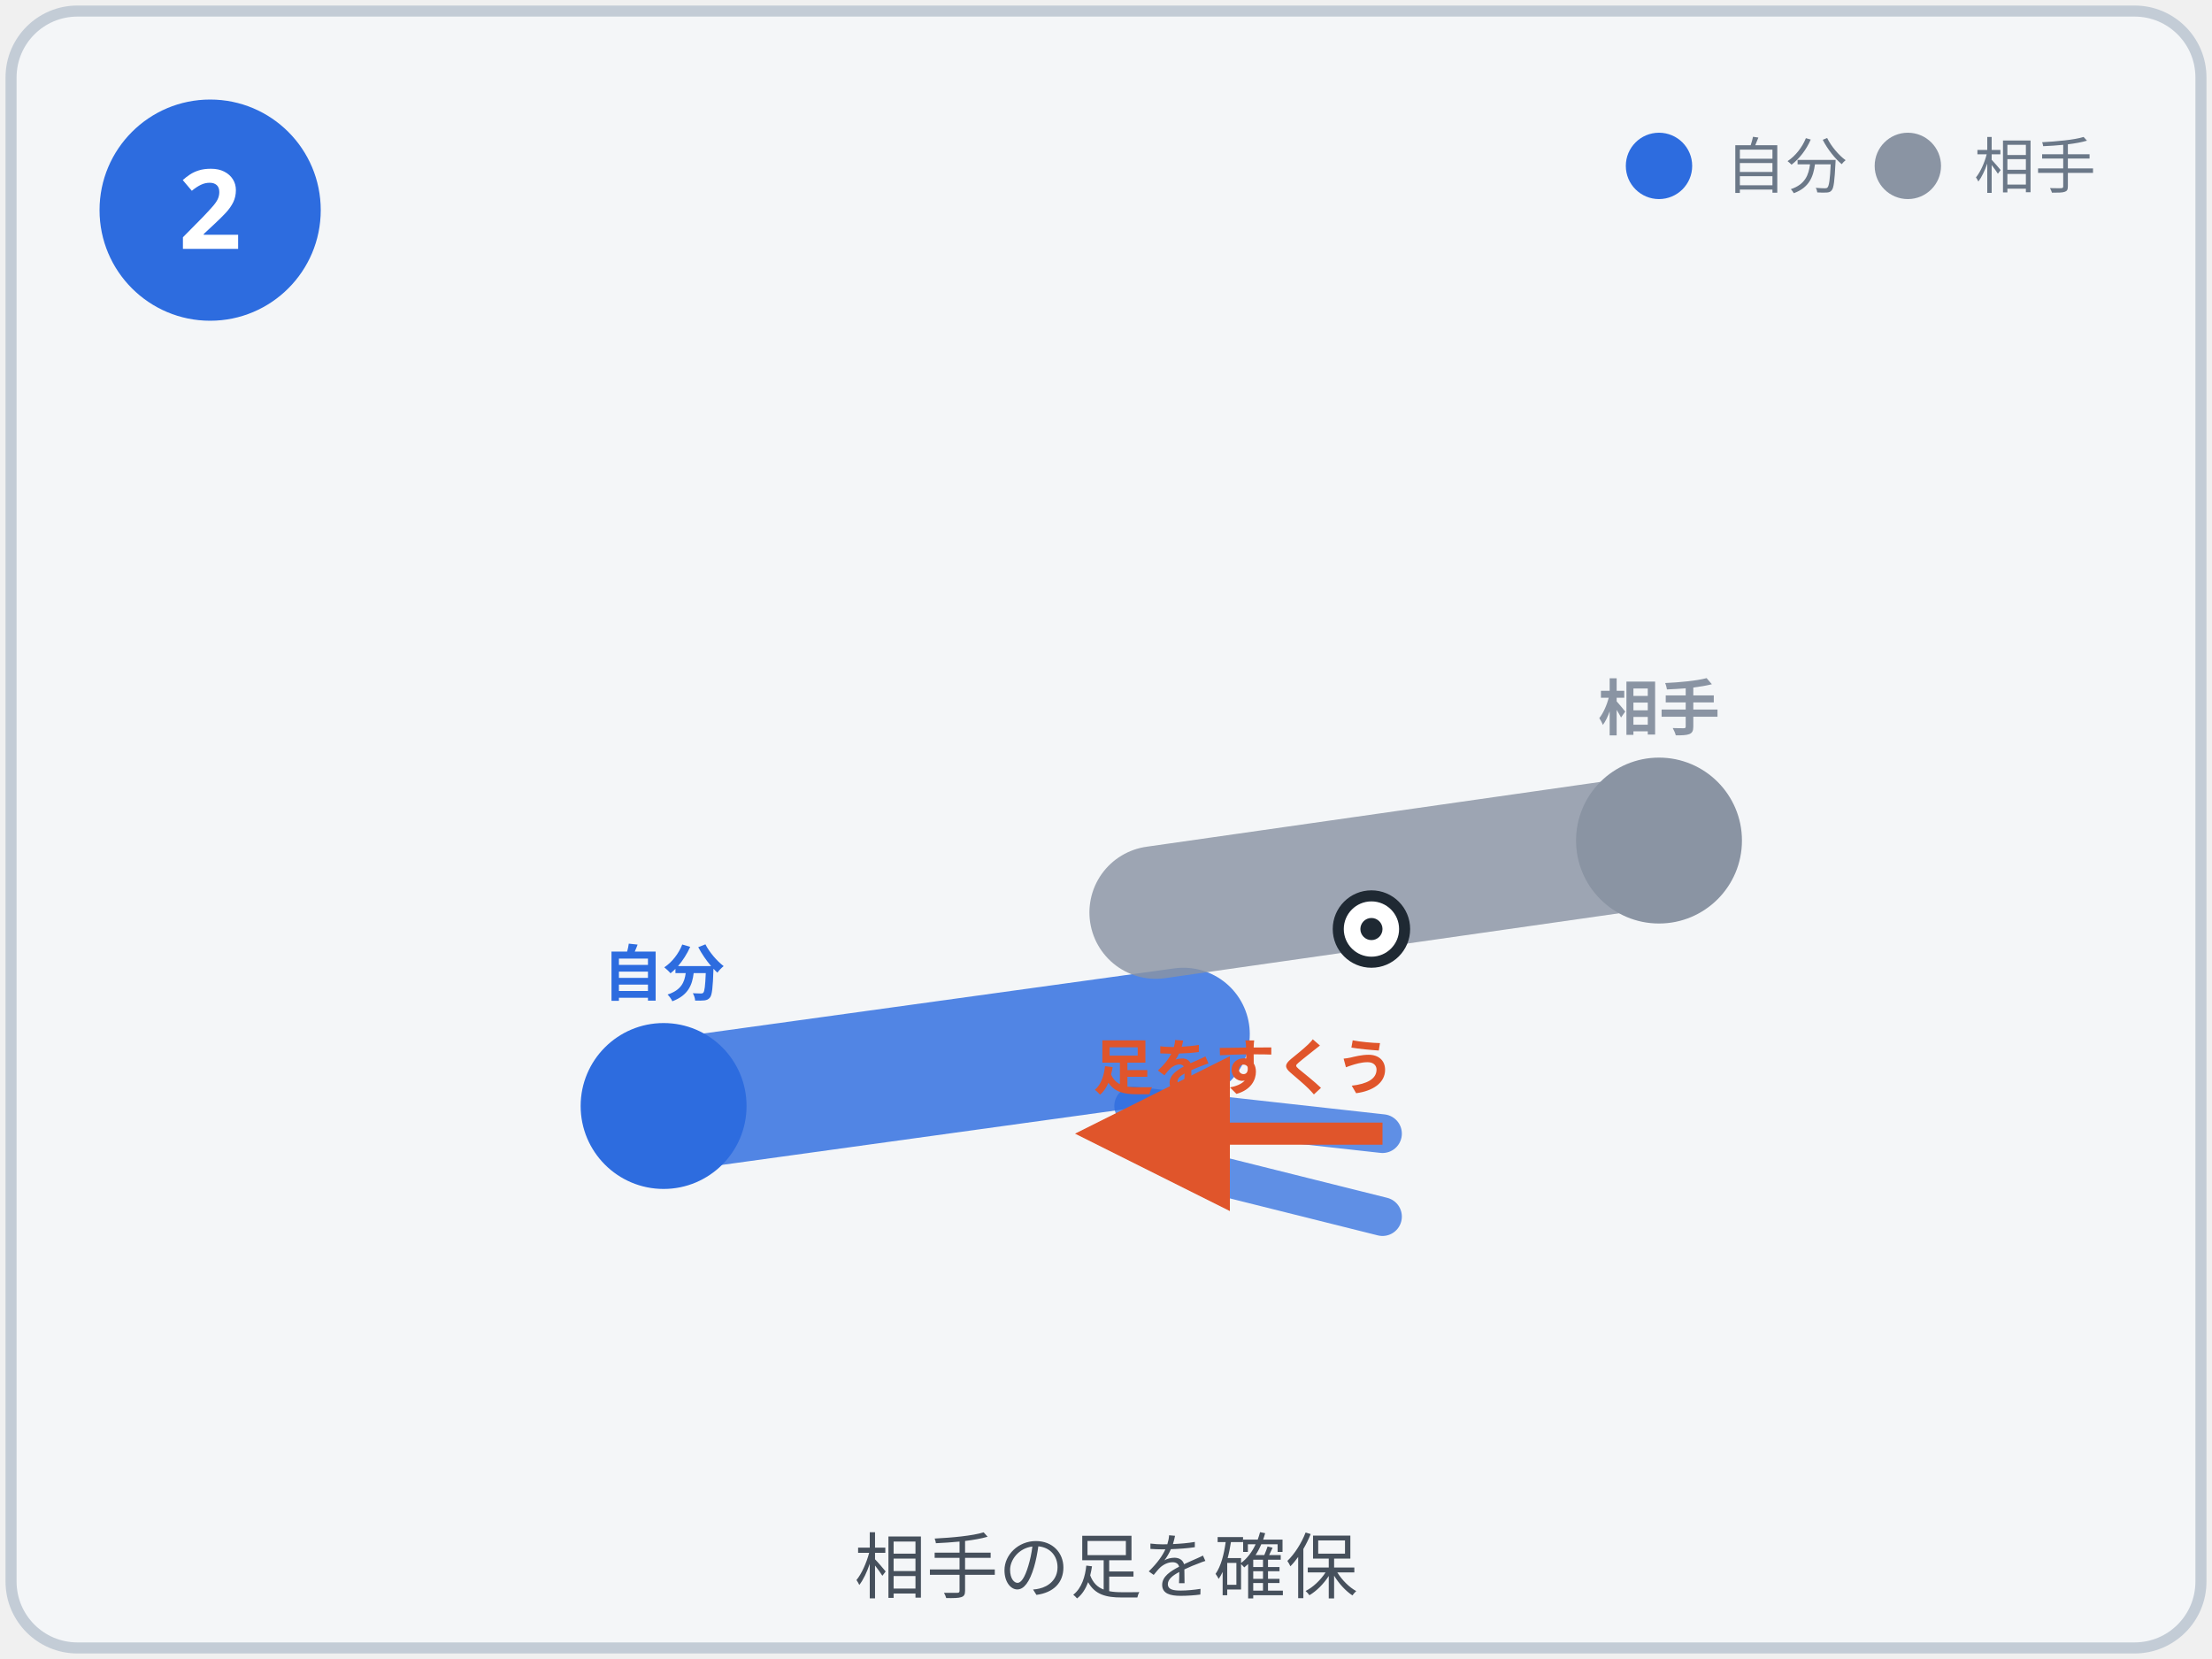
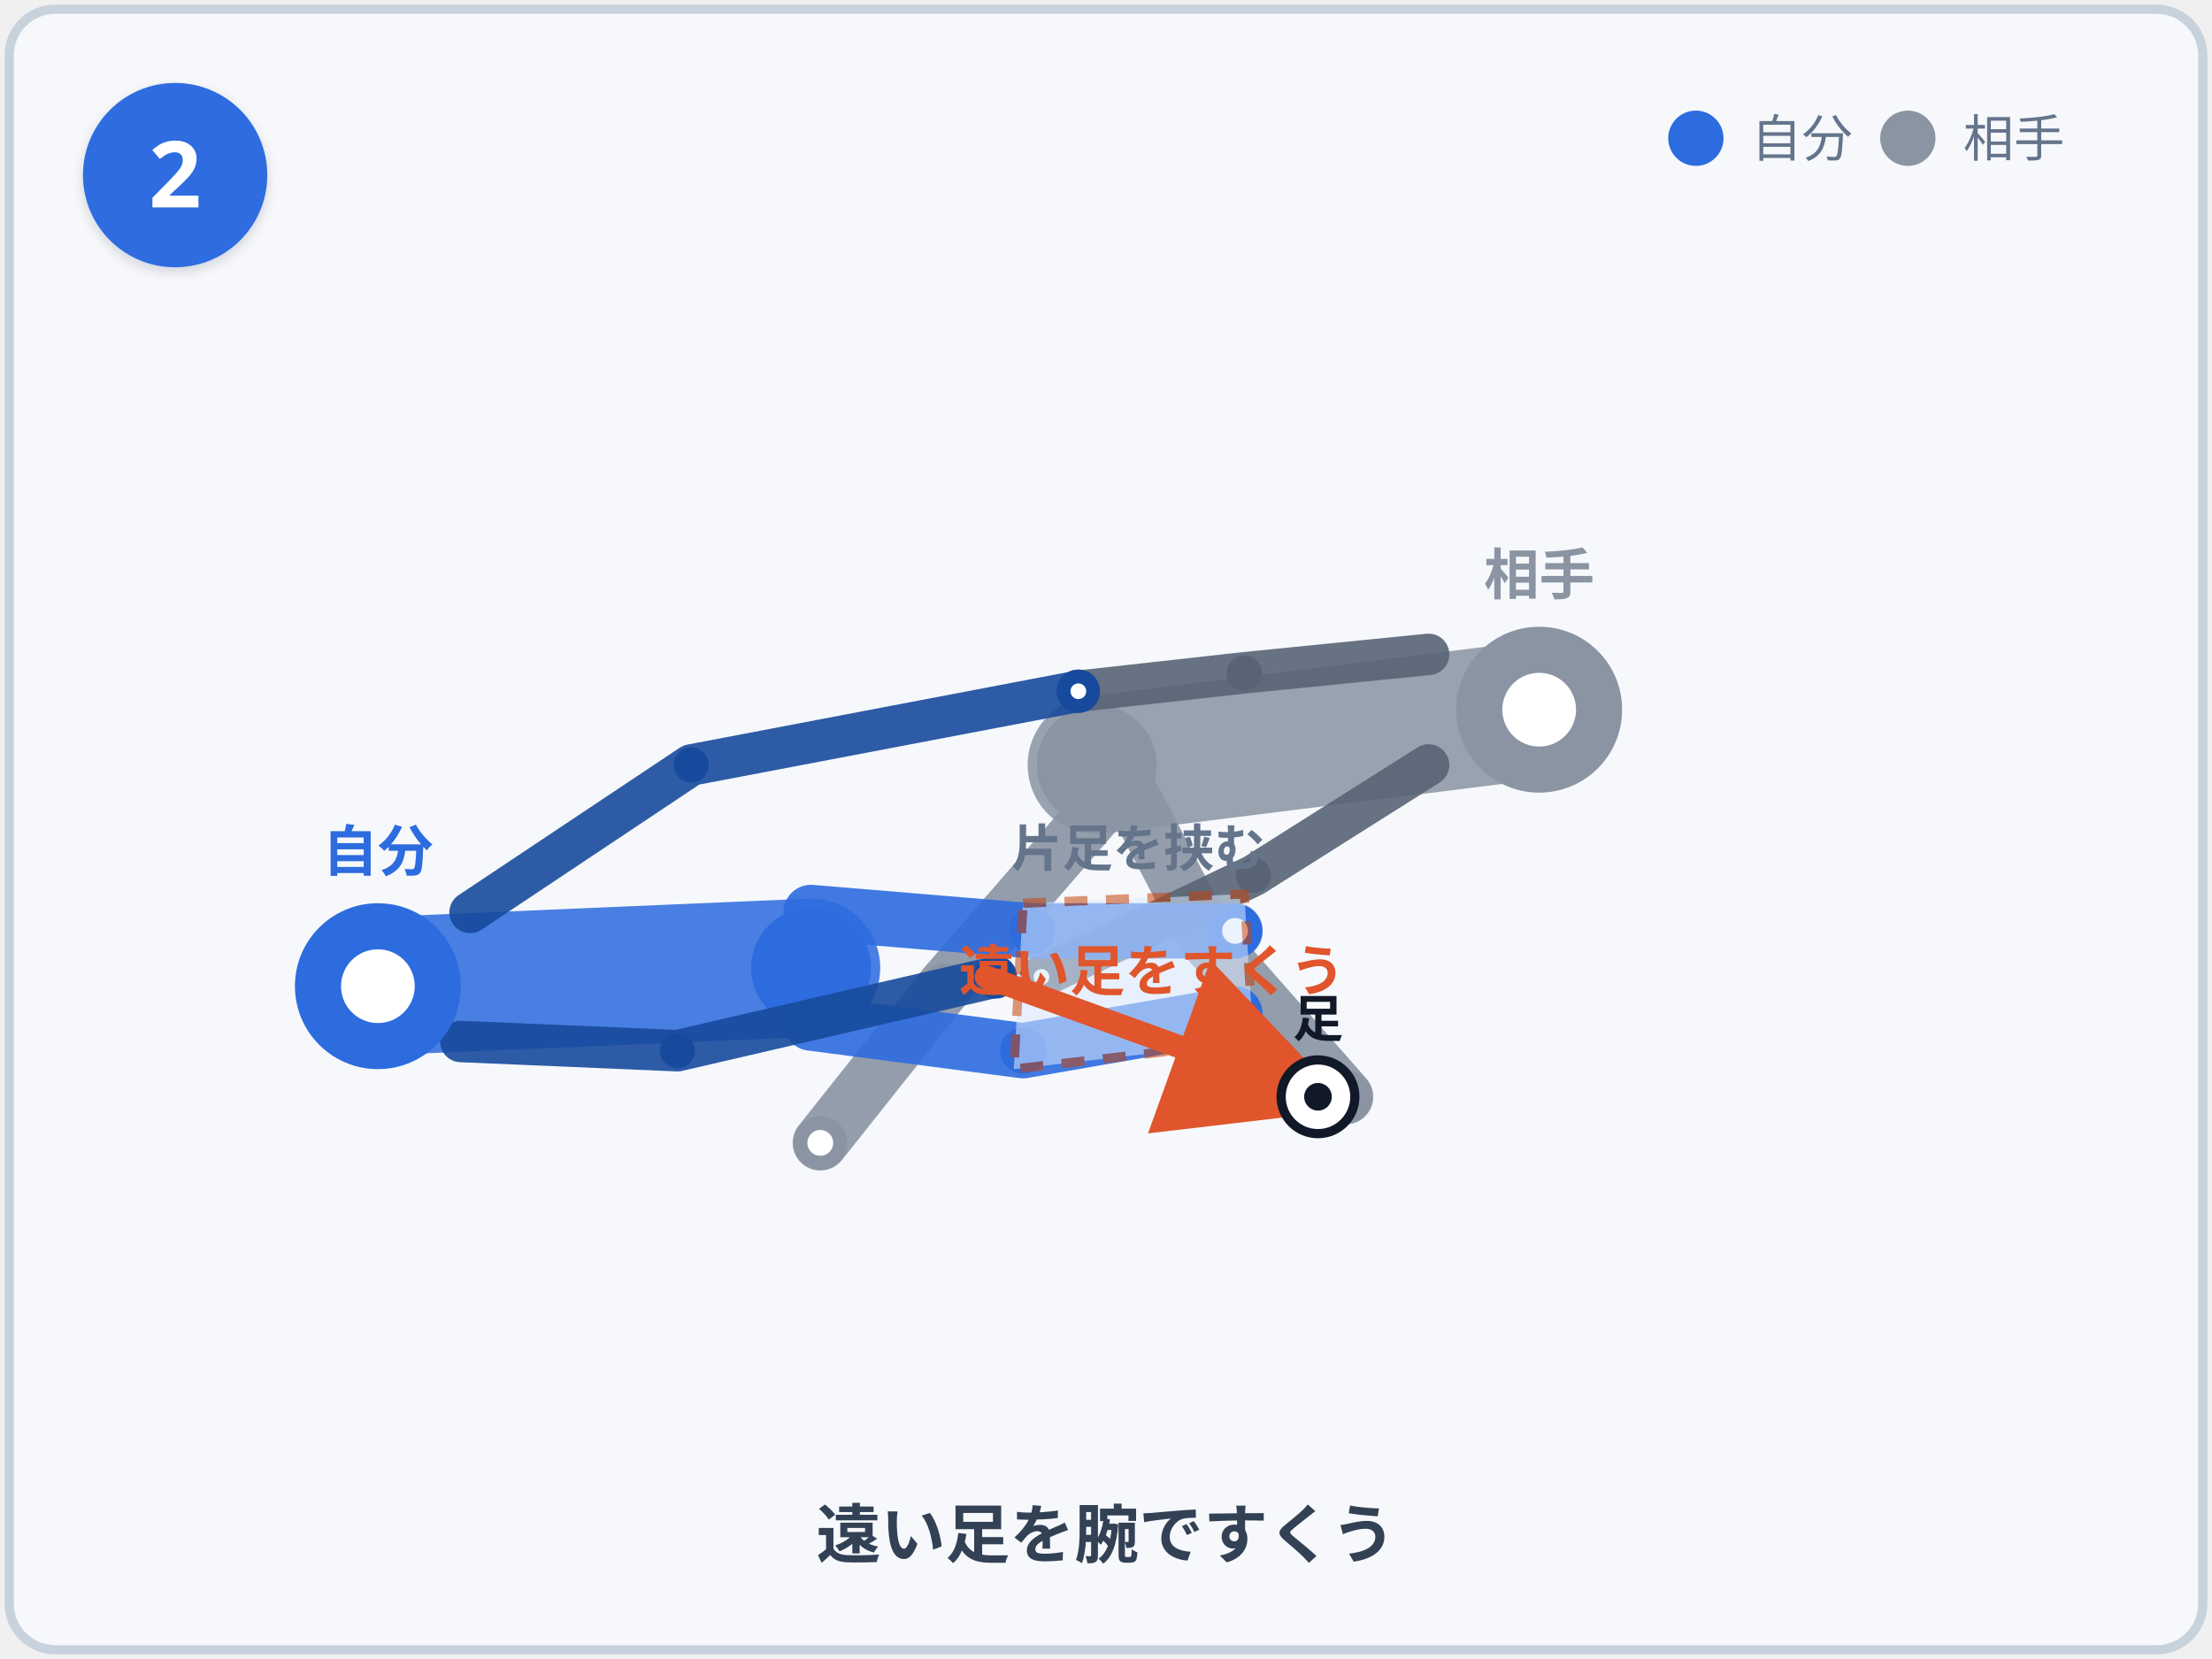
- <svg xmlns="http://www.w3.org/2000/svg" viewBox="0 0 400 300" role="img" aria-label="相手の足を確保">
+ <svg xmlns="http://www.w3.org/2000/svg" viewBox="0 0 480 360" role="img" aria-label="遠い足を腕ですくう">
  <defs>
-     <marker id="ah" viewBox="0 0 10 10" refX="8" refY="5" markerWidth="7" markerHeight="7" orient="auto-start-reverse">
+     <marker id="ah" viewBox="0 0 10 10" refX="8" refY="5" markerWidth="8" markerHeight="8" orient="auto-start-reverse">
      <path d="M0 0L10 5L0 10z" fill="#e0552b" />
    </marker>
+     <filter id="shadow" x="-10%" y="-10%" width="120%" height="120%">
+       <feDropShadow dx="0" dy="1" stdDeviation="1.2" flood-color="#0f172a" flood-opacity=".15" />
+     </filter>
  </defs>
-   <rect x="2" y="2" width="396" height="296" rx="12" fill="#f4f6f8" stroke="#c3ccd6" stroke-width="2" />
-   <circle cx="38" cy="38" r="20" fill="#2d6cdf" />
-   <text x="38" y="45" font-family="sans-serif" font-size="20" font-weight="bold" fill="#fff" text-anchor="middle">2</text>
+   <rect x="2" y="2" width="476" height="356" rx="10" fill="#f6f8fb" stroke="#c8d2dd" stroke-width="2" />
+   <g filter="url(#shadow)">
+     <circle cx="38" cy="38" r="20" fill="#2d6cdf" />
+     <text x="38" y="45" font-family="sans-serif" font-size="20" font-weight="bold" fill="#fff" text-anchor="middle">2</text>
+   </g>
  <g>
-     <circle cx="300" cy="30" r="6" fill="#2d6cdf" />
-     <text x="312" y="34" font-family="sans-serif" font-size="11" fill="#6b7888">自分</text>
-     <circle cx="345" cy="30" r="6" fill="#8a94a3" />
-     <text x="357" y="34" font-family="sans-serif" font-size="11" fill="#6b7888">相手</text>
+     <circle cx="368" cy="30" r="6" fill="#2d6cdf" />
+     <text x="380" y="34" font-family="sans-serif" font-size="11" fill="#64748b">自分</text>
+     <circle cx="414" cy="30" r="6" fill="#8a94a3" />
+     <text x="426" y="34" font-family="sans-serif" font-size="11" fill="#64748b">相手</text>
  </g>
-   <line x1="120" y1="200" x2="214" y2="187" stroke="#2d6cdf" stroke-width="24" stroke-linecap="round" opacity="0.82" />
-   <circle cx="120" cy="200" r="15" fill="#2d6cdf" />
-   <text x="120" y="180" font-family="sans-serif" font-size="11" font-weight="bold" fill="#2d6cdf" text-anchor="middle">自分</text>
-   <line x1="300" y1="152" x2="209" y2="165" stroke="#8a94a3" stroke-width="24" stroke-linecap="round" opacity="0.82" />
-   <circle cx="300" cy="152" r="15" fill="#8a94a3" />
-   <text x="300" y="132" font-family="sans-serif" font-size="11" font-weight="bold" fill="#8a94a3" text-anchor="middle">相手</text>
-   <line x1="205" y1="200" x2="250" y2="205" stroke="#2d6cdf" stroke-width="7" stroke-linecap="round" opacity="0.75" />
-   <line x1="218" y1="212" x2="250" y2="220" stroke="#2d6cdf" stroke-width="7" stroke-linecap="round" opacity="0.75" />
-   <circle cx="248" cy="168" r="6" fill="#fff" stroke="#1f2933" stroke-width="2" />
-   <circle cx="248" cy="168" r="2" fill="#1f2933" />
-   <line x1="250" y1="205" x2="200" y2="205" stroke="#e0552b" stroke-width="4" marker-end="url(#ah)" />
-   <text x="225" y="197" font-family="sans-serif" font-size="11" font-weight="bold" fill="#e0552b" text-anchor="middle">足をすくう</text>
-   <text x="200" y="288" font-family="sans-serif" font-size="13" fill="#46505c" text-anchor="middle">相手の足を確保</text>
+   <polyline points="238.0,158.0 262.0,204.0 292.0,238.0" fill="none" stroke="#8a94a3" stroke-width="12" stroke-linecap="round" stroke-linejoin="round" opacity="0.9" />
+   <circle cx="262.0" cy="204.0" r="5.0" fill="#8a94a3" stroke="none" stroke-width="0" />
+   <circle cx="292.0" cy="238.0" r="4.3" fill="#fff" stroke="#8a94a3" stroke-width="3" />
+   <polyline points="238.0,176.0 205.0,214.0 178.0,248.0" fill="none" stroke="#8a94a3" stroke-width="12" stroke-linecap="round" stroke-linejoin="round" opacity="0.9" />
+   <circle cx="205.0" cy="214.0" r="5.0" fill="#8a94a3" stroke="none" stroke-width="0" />
+   <circle cx="178.0" cy="248.0" r="4.3" fill="#fff" stroke="#8a94a3" stroke-width="3" />
+   <polyline points="334.0,154.0 238.0,166.0" fill="none" stroke="#8a94a3" stroke-width="30" stroke-linecap="round" stroke-linejoin="round" opacity="0.86" />
+   <circle cx="238.0" cy="166.0" r="13.0" fill="#8a94a3" stroke="none" stroke-width="0" />
+   <polyline points="310.0,142.0 270.0,146.0 234.0,150.0" fill="none" stroke="#586474" stroke-width="9" stroke-linecap="round" stroke-linejoin="round" opacity="0.9" />
+   <circle cx="270.0" cy="146.0" r="3.8" fill="#586474" stroke="none" stroke-width="0" />
+   <circle cx="234.0" cy="150.0" r="3.2" fill="#fff" stroke="#586474" stroke-width="3" />
+   <polyline points="310.0,166.0 272.0,190.0 226.0,212.0" fill="none" stroke="#586474" stroke-width="9" stroke-linecap="round" stroke-linejoin="round" opacity="0.9" />
+   <circle cx="272.0" cy="190.0" r="3.8" fill="#586474" stroke="none" stroke-width="0" />
+   <circle cx="226.0" cy="212.0" r="3.2" fill="#fff" stroke="#586474" stroke-width="3" />
+   <circle cx="334.0" cy="154.0" r="18.0" fill="#8a94a3" stroke="none" stroke-width="0" />
+   <circle cx="334.0" cy="154.0" r="8.0" fill="#ffffff" stroke="none" stroke-width="0" />
+   <text x="334.0" y="129.0" font-family="sans-serif" font-size="12" font-weight="700" fill="#8a94a3" text-anchor="middle">相手</text>
+   <polyline points="176.0,198.0 224.0,202.0 268.0,202.0" fill="none" stroke="#2d6cdf" stroke-width="12" stroke-linecap="round" stroke-linejoin="round" opacity="0.9" />
+   <circle cx="224.0" cy="202.0" r="5.0" fill="#2d6cdf" stroke="none" stroke-width="0" />
+   <circle cx="268.0" cy="202.0" r="4.3" fill="#fff" stroke="#2d6cdf" stroke-width="3" />
+   <polyline points="176.0,222.0 222.0,228.0 268.0,220.0" fill="none" stroke="#2d6cdf" stroke-width="12" stroke-linecap="round" stroke-linejoin="round" opacity="0.9" />
+   <circle cx="222.0" cy="228.0" r="5.0" fill="#2d6cdf" stroke="none" stroke-width="0" />
+   <circle cx="268.0" cy="220.0" r="4.3" fill="#fff" stroke="#2d6cdf" stroke-width="3" />
+   <polyline points="82.0,214.0 176.0,210.0" fill="none" stroke="#2d6cdf" stroke-width="30" stroke-linecap="round" stroke-linejoin="round" opacity="0.86" />
+   <circle cx="176.0" cy="210.0" r="13.0" fill="#2d6cdf" stroke="none" stroke-width="0" />
+   <polyline points="102.0,198.0 150.0,166.0 234.0,150.0" fill="none" stroke="#174a9c" stroke-width="9" stroke-linecap="round" stroke-linejoin="round" opacity="0.9" />
+   <circle cx="150.0" cy="166.0" r="3.8" fill="#174a9c" stroke="none" stroke-width="0" />
+   <circle cx="234.0" cy="150.0" r="3.2" fill="#fff" stroke="#174a9c" stroke-width="3" />
+   <polyline points="100.0,226.0 147.0,228.0 216.0,212.0" fill="none" stroke="#174a9c" stroke-width="9" stroke-linecap="round" stroke-linejoin="round" opacity="0.9" />
+   <circle cx="147.0" cy="228.0" r="3.8" fill="#174a9c" stroke="none" stroke-width="0" />
+   <circle cx="216.0" cy="212.0" r="3.2" fill="#fff" stroke="#174a9c" stroke-width="3" />
+   <circle cx="82.0" cy="214.0" r="18.0" fill="#2d6cdf" stroke="none" stroke-width="0" />
+   <circle cx="82.0" cy="214.0" r="8.0" fill="#ffffff" stroke="none" stroke-width="0" />
+   <text x="82.0" y="189.0" font-family="sans-serif" font-size="12" font-weight="700" fill="#2d6cdf" text-anchor="middle">自分</text>
+   <polygon points="222.0,196.0 270.0,194.0 272.0,226.0 220.0,232.0" fill="#dbeafe" opacity="0.55" stroke="#c2410c" stroke-width="2" stroke-dasharray="5 4" />
+   <text x="247.0" y="188.0" font-family="sans-serif" font-size="11" font-weight="700" fill="#64748b" text-anchor="middle">片足を挟む</text>
+   <line x1="214.0" y1="212.0" x2="286.0" y2="238.0" stroke="#e0552b" stroke-width="5" stroke-linecap="round" marker-end="url(#ah)" />
+   <text x="250.0" y="215.0" font-family="sans-serif" font-size="12" font-weight="700" fill="#e0552b" text-anchor="middle">遠い足をすくう</text>
+   <circle cx="286.0" cy="238.0" r="8.0" fill="#fff" stroke="#111827" stroke-width="2" />
+   <circle cx="286.0" cy="238.0" r="3.0" fill="#111827" stroke="none" stroke-width="0" />
+   <text x="286.0" y="225.0" font-family="sans-serif" font-size="11" font-weight="700" fill="#111827" text-anchor="middle">足</text>
+   <text x="240" y="338" font-family="sans-serif" font-size="14" font-weight="700" fill="#334155" text-anchor="middle">遠い足を腕ですくう</text>
</svg>
